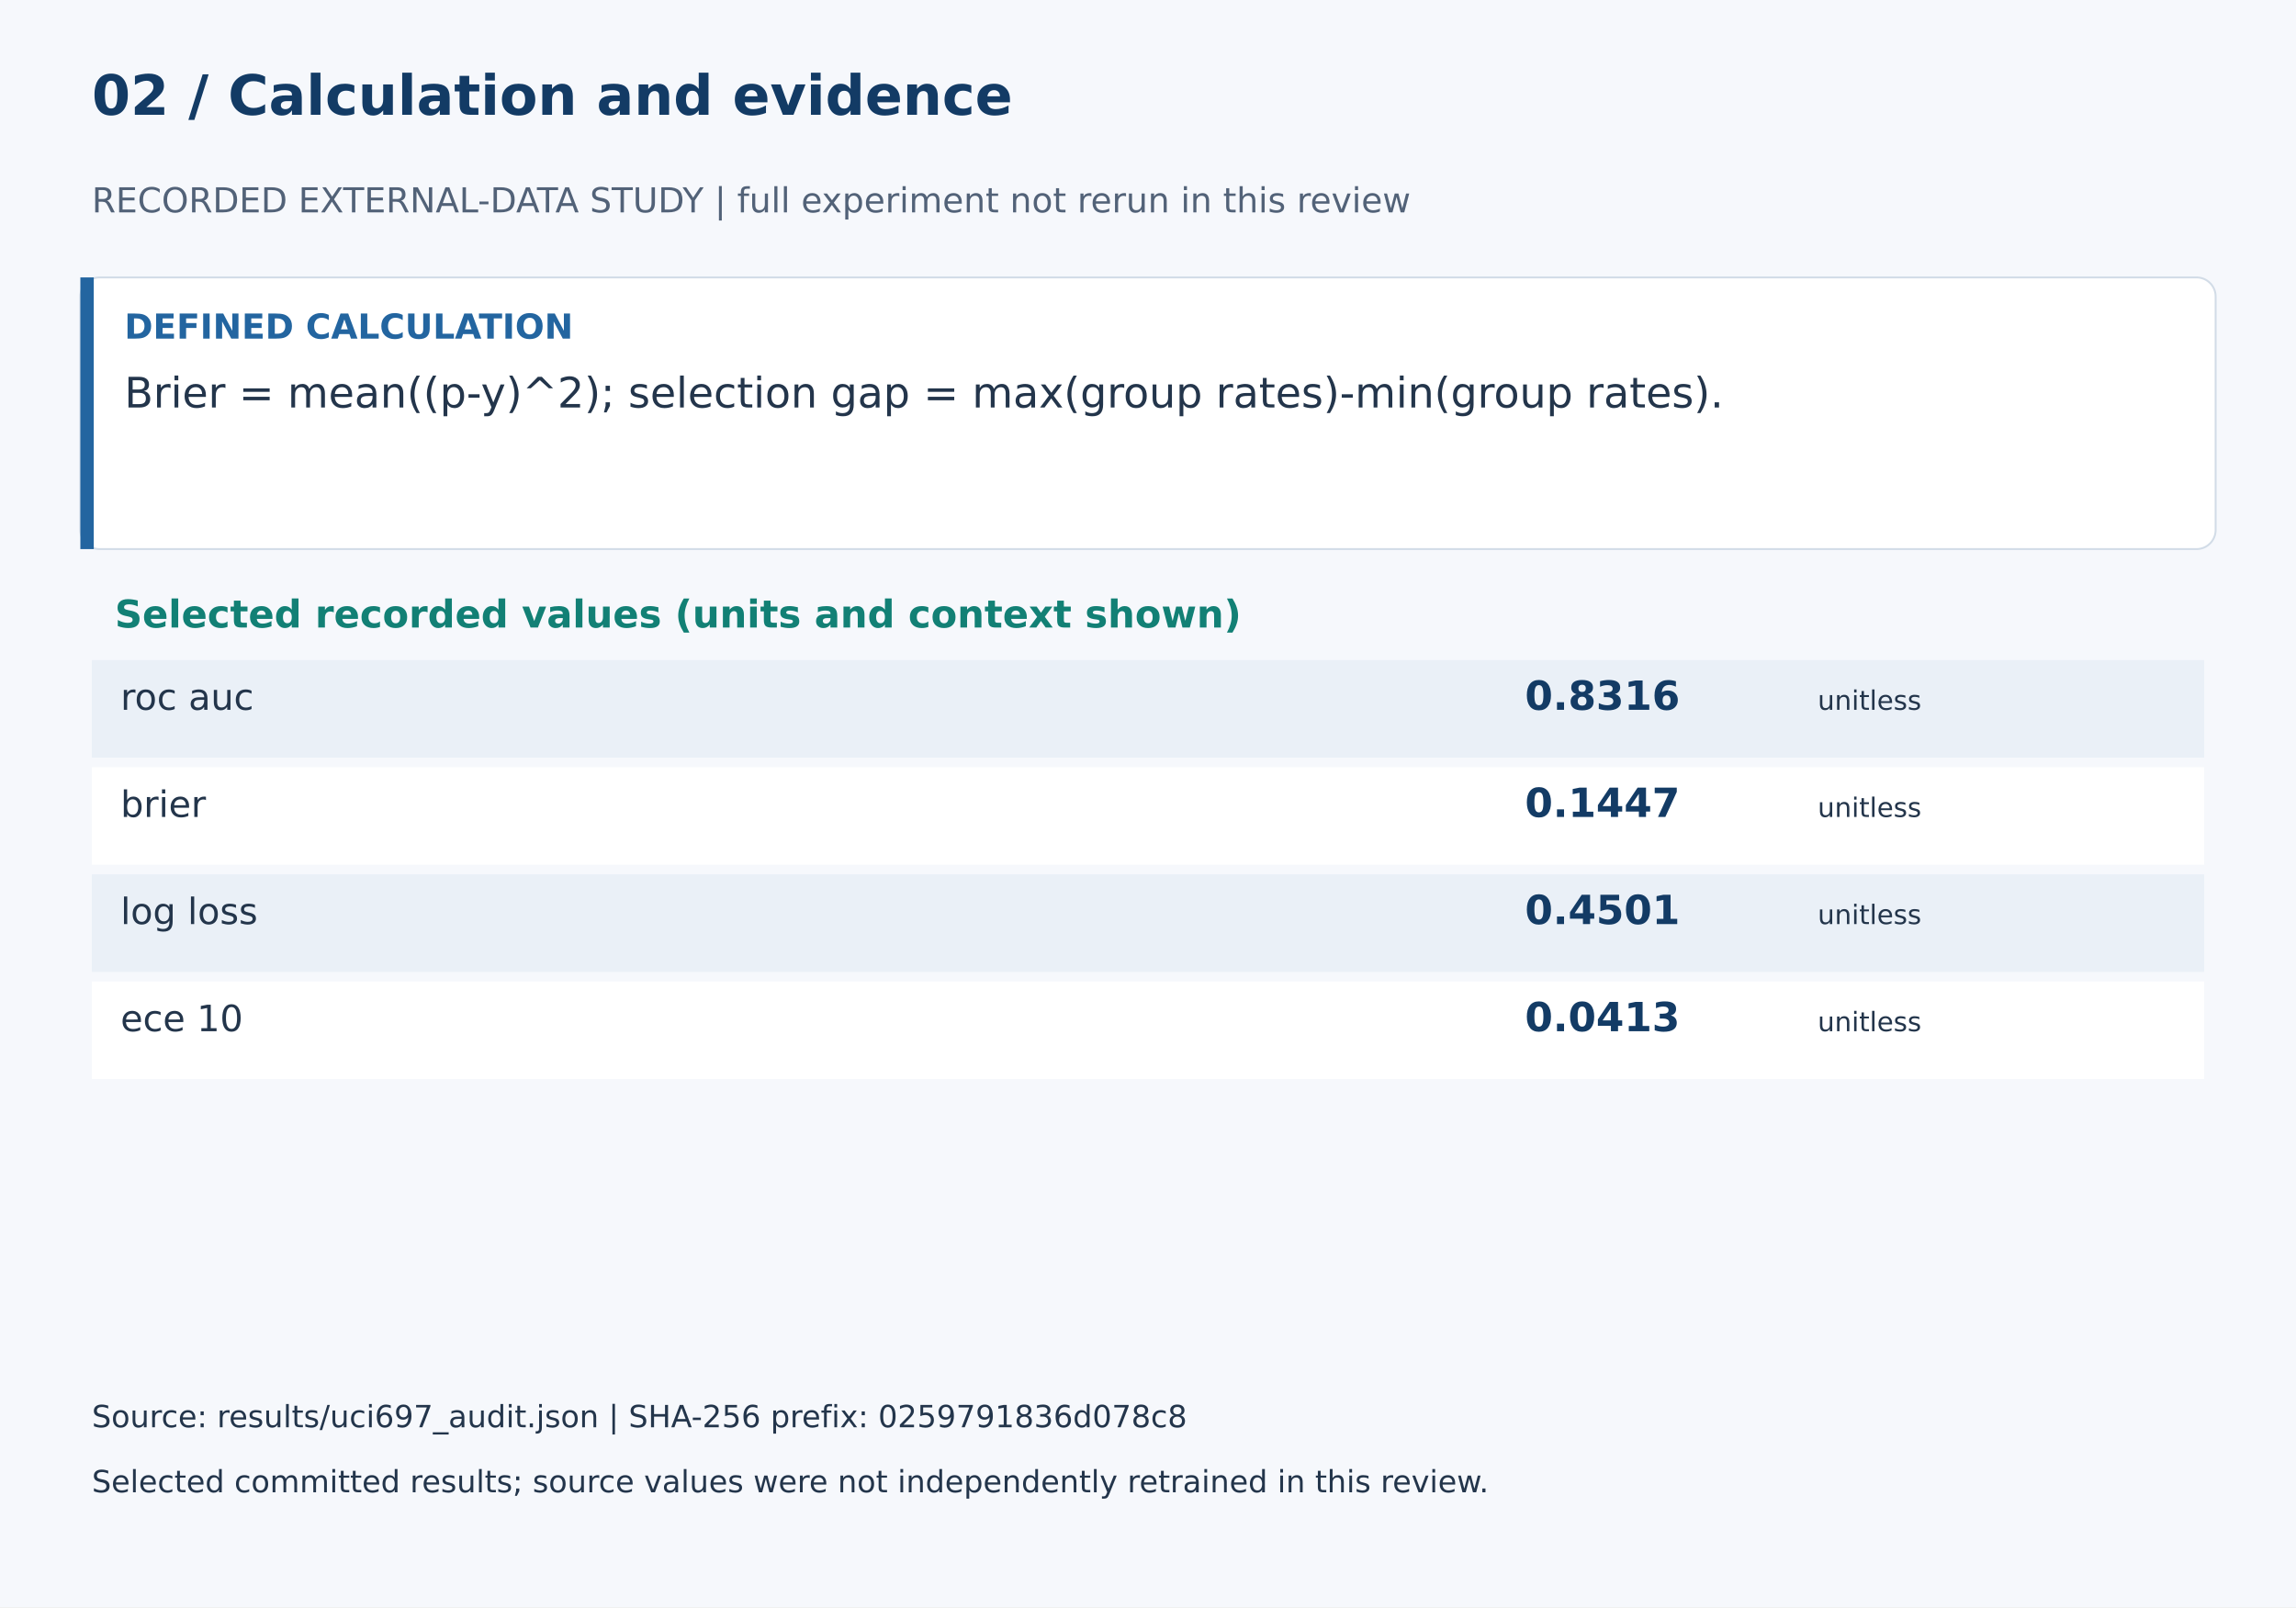
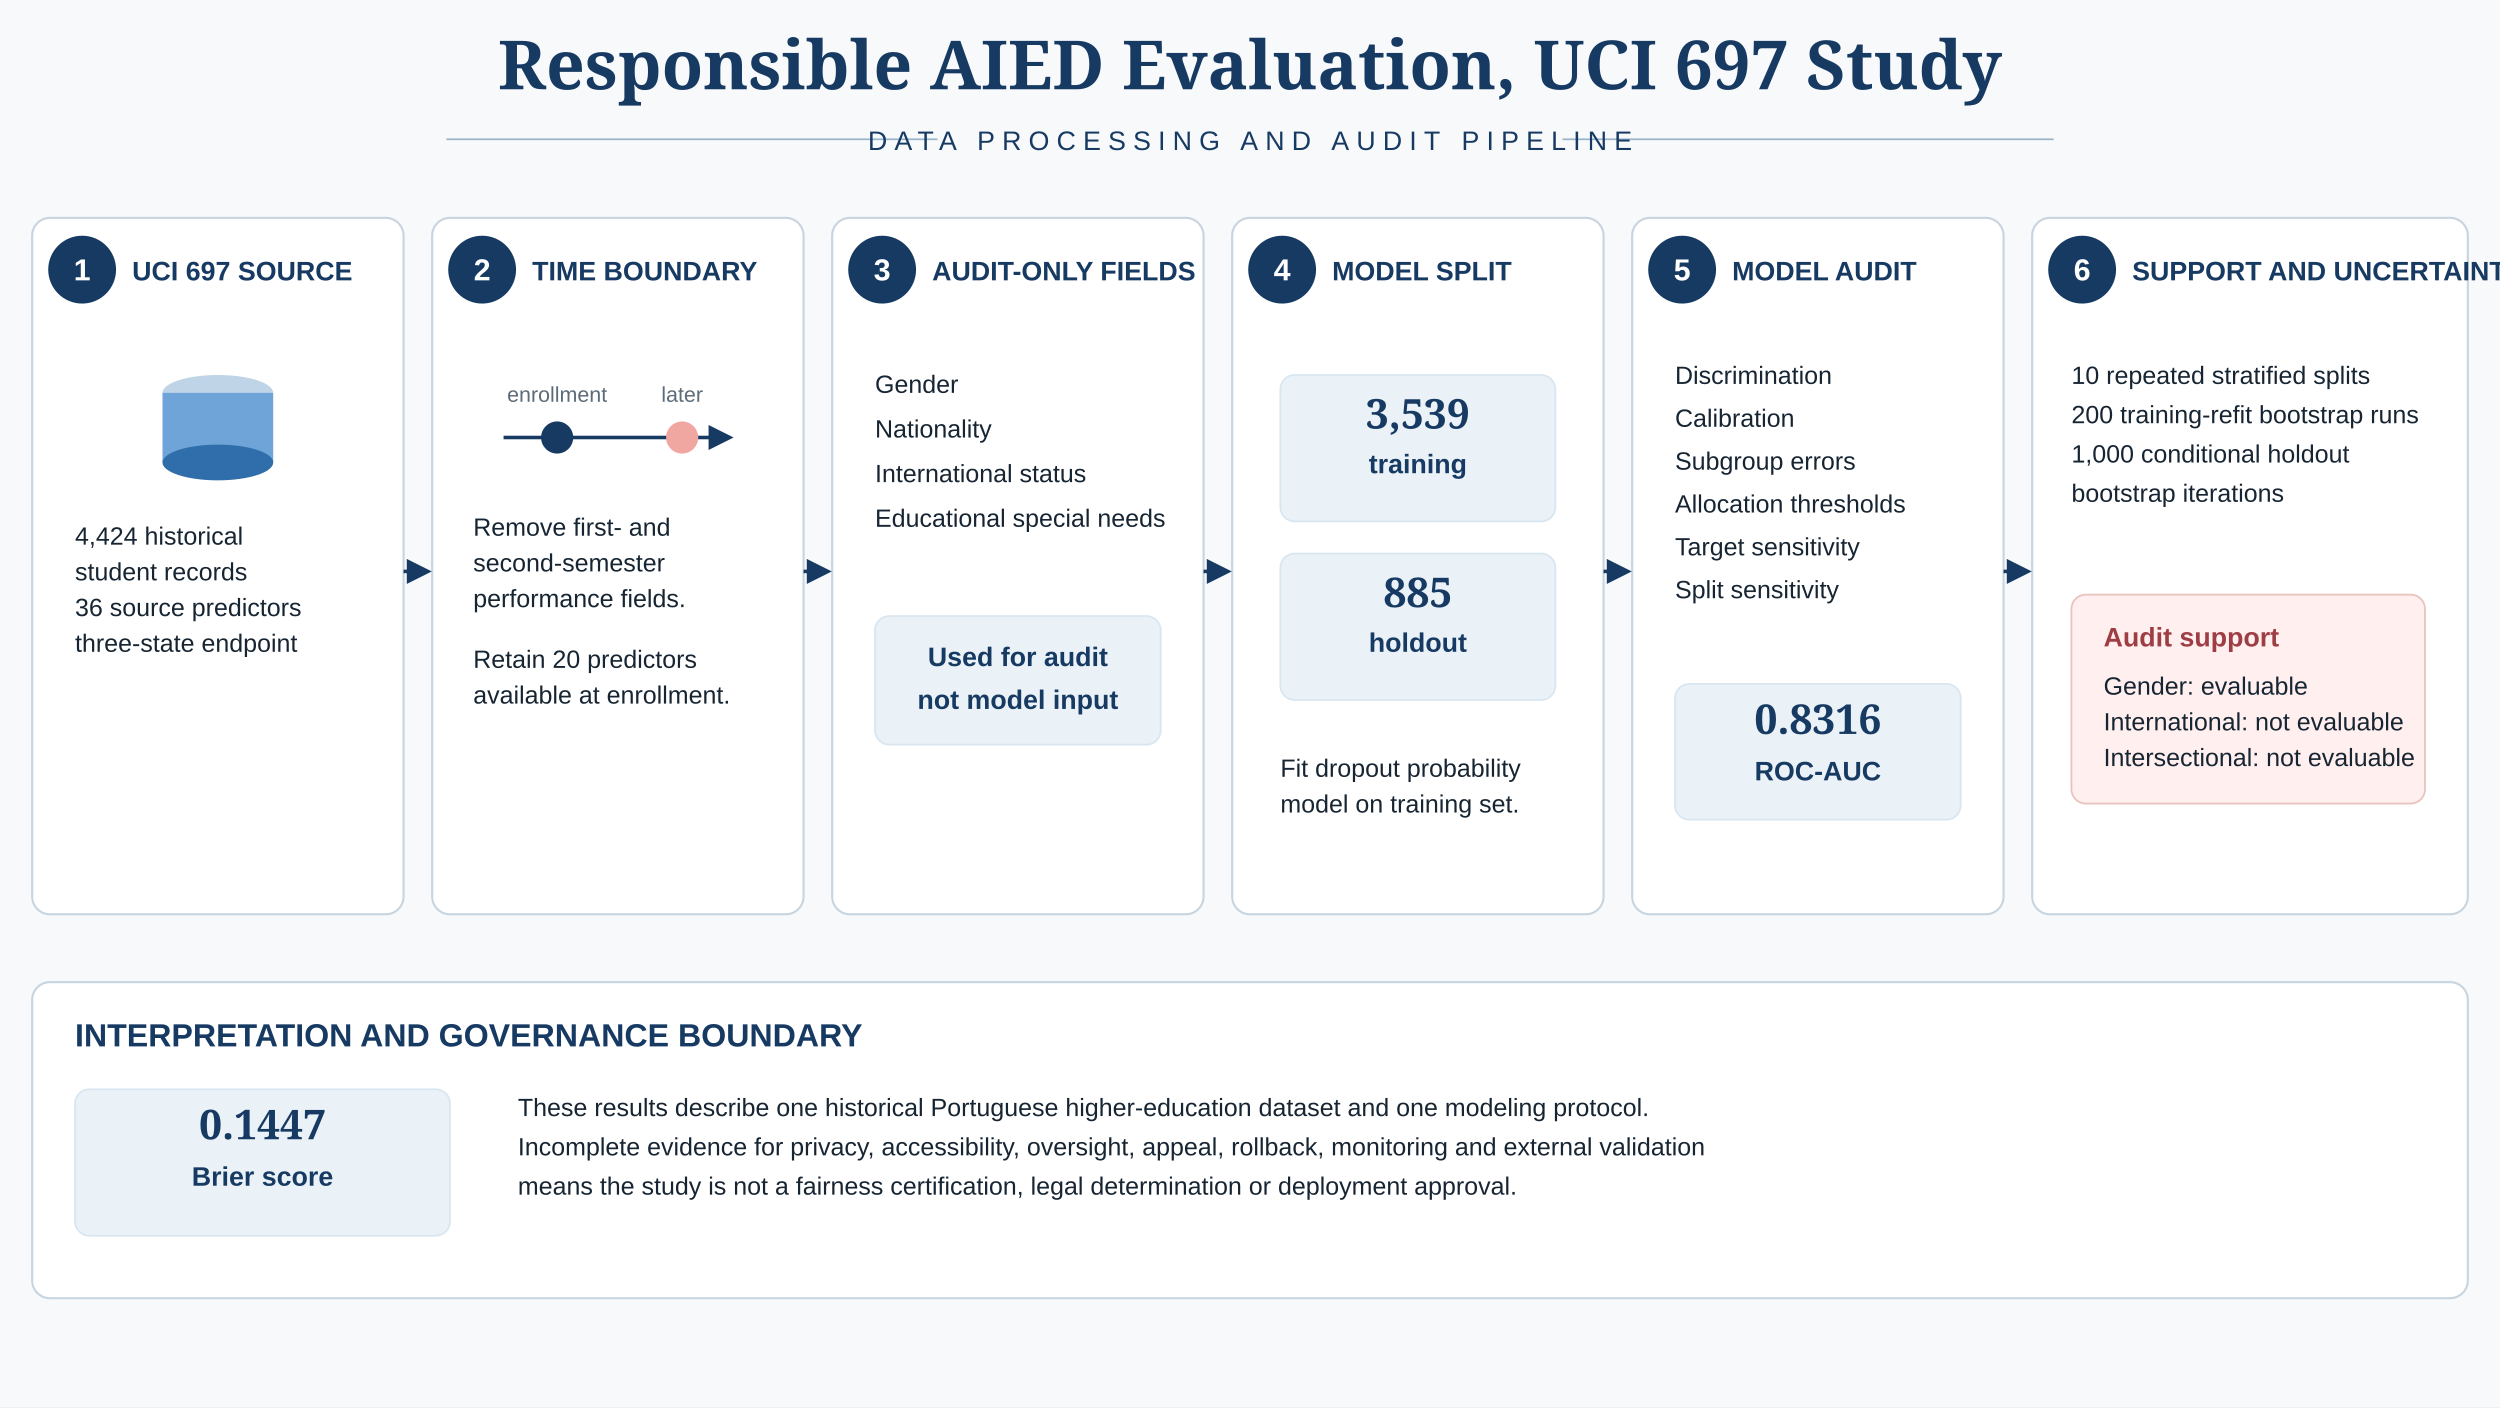
- <svg xmlns="http://www.w3.org/2000/svg" width="1200" height="840" viewBox="0 0 1200 840" role="img">
-   <rect width="1200" height="840" fill="#f6f8fc" />
-   <text x="48" y="60" font-family="DejaVu Sans,Arial,sans-serif" font-size="29" fill="#133b65" font-weight="700">02 / Calculation and evidence</text>
-   <text x="48" y="111" font-family="DejaVu Sans,Arial,sans-serif" font-size="18" fill="#526278" font-weight="400">RECORDED EXTERNAL-DATA STUDY | full experiment not rerun in this review</text>
-   <rect x="42" y="145" width="1116" height="142" rx="10" fill="white" stroke="#d2dce7" />
-   <rect x="42" y="145" width="7" height="142" fill="#2365a0" />
-   <text x="65" y="177" font-family="DejaVu Sans,Arial,sans-serif" font-size="18" fill="#2365a0" font-weight="700">DEFINED CALCULATION</text>
-   <text x="65" y="213" font-family="DejaVu Sans,Arial,sans-serif" font-size="22" fill="#23354b" font-weight="400">Brier = mean((p-y)^2); selection gap = max(group rates)-min(group rates).</text>
-   <text x="60" y="328" font-family="DejaVu Sans,Arial,sans-serif" font-size="20" fill="#128075" font-weight="700">Selected recorded values (units and context shown)</text>
-   <rect x="48" y="345" width="1104" height="51" fill="#eaf0f7" />
-   <text x="63" y="371" font-family="DejaVu Sans,Arial,sans-serif" font-size="19" fill="#23354b" font-weight="400">roc auc</text>
-   <text x="797" y="371" font-family="DejaVu Sans,Arial,sans-serif" font-size="21" fill="#133b65" font-weight="700">0.8316</text>
-   <text x="950" y="371" font-family="DejaVu Sans,Arial,sans-serif" font-size="14" fill="#23354b" font-weight="400">unitless</text>
-   <rect x="48" y="401" width="1104" height="51" fill="#ffffff" />
-   <text x="63" y="427" font-family="DejaVu Sans,Arial,sans-serif" font-size="19" fill="#23354b" font-weight="400">brier</text>
-   <text x="797" y="427" font-family="DejaVu Sans,Arial,sans-serif" font-size="21" fill="#133b65" font-weight="700">0.1447</text>
-   <text x="950" y="427" font-family="DejaVu Sans,Arial,sans-serif" font-size="14" fill="#23354b" font-weight="400">unitless</text>
-   <rect x="48" y="457" width="1104" height="51" fill="#eaf0f7" />
-   <text x="63" y="483" font-family="DejaVu Sans,Arial,sans-serif" font-size="19" fill="#23354b" font-weight="400">log loss</text>
-   <text x="797" y="483" font-family="DejaVu Sans,Arial,sans-serif" font-size="21" fill="#133b65" font-weight="700">0.4501</text>
-   <text x="950" y="483" font-family="DejaVu Sans,Arial,sans-serif" font-size="14" fill="#23354b" font-weight="400">unitless</text>
-   <rect x="48" y="513" width="1104" height="51" fill="#ffffff" />
-   <text x="63" y="539" font-family="DejaVu Sans,Arial,sans-serif" font-size="19" fill="#23354b" font-weight="400">ece 10</text>
-   <text x="797" y="539" font-family="DejaVu Sans,Arial,sans-serif" font-size="21" fill="#133b65" font-weight="700">0.0413</text>
-   <text x="950" y="539" font-family="DejaVu Sans,Arial,sans-serif" font-size="14" fill="#23354b" font-weight="400">unitless</text>
-   <text x="48" y="746" font-family="DejaVu Sans,Arial,sans-serif" font-size="16" fill="#23354b" font-weight="400">Source: results/uci697_audit.json | SHA-256 prefix: 0259791836d078c8</text>
-   <text x="48" y="780" font-family="DejaVu Sans,Arial,sans-serif" font-size="16" fill="#23354b" font-weight="400">Selected committed results; source values were not independently retrained in this review.</text>
+ <svg xmlns="http://www.w3.org/2000/svg" viewBox="0 0 1400 788" role="img" aria-labelledby="title desc">
+   <rect width="1400" height="788" fill="#F7F9FB" />
+   <style>
+ .title{font-family:Georgia,serif;font-weight:700;fill:#173A63;font-size:38px}
+ .subtitle{font-family:Arial,sans-serif;fill:#173A63;font-size:15px;letter-spacing:4px}
+ .h{font-family:Arial,sans-serif;font-weight:700;fill:#173A63;font-size:18px}
+ .h2{font-family:Arial,sans-serif;font-weight:700;fill:#173A63;font-size:15px}
+ .txt{font-family:Arial,sans-serif;fill:#172533;font-size:14px}
+ .sm{font-family:Arial,sans-serif;fill:#5C6B78;font-size:12px}
+ .metric{font-family:Georgia,serif;font-weight:700;fill:#173A63;font-size:23px}
+ .card{fill:#FFFFFF;stroke:#C8D5E1;stroke-width:1.2}
+ .soft{fill:#EAF2F8;stroke:#D9E6F0;stroke-width:1}
+ .warn{fill:#FFF0EF;stroke:#E7C2BE;stroke-width:1}
+ .flow{stroke:#173A63;stroke-width:2;fill:none;marker-end:url(#arrow)}
+ </style>
+   <defs>
+     <marker id="arrow" viewBox="0 0 10 10" refX="8" refY="5" markerWidth="7" markerHeight="7" orient="auto">
+       <path d="M0 0 L10 5 L0 10z" fill="#173A63" />
+     </marker>
+   </defs>
+   <text x="700" y="50" text-anchor="middle" class="title">Responsible AIED Evaluation, UCI 697 Study</text>
+   <line x1="250" y1="78" x2="525" y2="78" stroke="#9DB5CB" />
+   <line x1="875" y1="78" x2="1150" y2="78" stroke="#9DB5CB" />
+   <text x="700" y="84" text-anchor="middle" class="subtitle">DATA PROCESSING AND AUDIT PIPELINE</text>
+   <rect x="18" y="122" width="208" height="390" rx="10" class="card" />
+   <circle cx="46" cy="151" r="19" fill="#173A63" />
+   <text x="46" y="157" text-anchor="middle" fill="white" font-family="Arial" font-weight="700" font-size="17">1</text>
+   <text x="74" y="157" class="h2">UCI 697 SOURCE</text>
+   <ellipse cx="122" cy="220" rx="31" ry="10" fill="#BFD4E6" />
+   <rect x="91" y="220" width="62" height="39" fill="#6EA4D7" />
+   <ellipse cx="122" cy="259" rx="31" ry="10" fill="#2F6EAA" />
+   <text x="42" y="305" class="txt">
+     <tspan x="42">4,424 historical</tspan>
+     <tspan x="42" dy="20">student records</tspan>
+     <tspan x="42" dy="20">36 source predictors</tspan>
+     <tspan x="42" dy="20">three-state endpoint</tspan>
+   </text>
+   <rect x="242" y="122" width="208" height="390" rx="10" class="card" />
+   <circle cx="270" cy="151" r="19" fill="#173A63" />
+   <text x="270" y="157" text-anchor="middle" fill="white" font-family="Arial" font-weight="700" font-size="17">2</text>
+   <text x="298" y="157" class="h2">TIME BOUNDARY</text>
+   <line x1="282" y1="245" x2="408" y2="245" stroke="#173A63" stroke-width="2" marker-end="url(#arrow)" />
+   <circle cx="312" cy="245" r="9" fill="#173A63" />
+   <text x="312" y="225" class="sm" text-anchor="middle">enrollment</text>
+   <circle cx="382" cy="245" r="9" fill="#F0A6A1" />
+   <text x="382" y="225" class="sm" text-anchor="middle">later</text>
+   <text x="265" y="300" class="txt">
+     <tspan x="265">Remove first- and</tspan>
+     <tspan x="265" dy="20">second-semester</tspan>
+     <tspan x="265" dy="20">performance fields.</tspan>
+     <tspan x="265" dy="34">Retain 20 predictors</tspan>
+     <tspan x="265" dy="20">available at enrollment.</tspan>
+   </text>
+   <rect x="466" y="122" width="208" height="390" rx="10" class="card" />
+   <circle cx="494" cy="151" r="19" fill="#173A63" />
+   <text x="494" y="157" text-anchor="middle" fill="white" font-family="Arial" font-weight="700" font-size="17">3</text>
+   <text x="522" y="157" class="h2">AUDIT-ONLY FIELDS</text>
+   <text x="490" y="220" class="txt">
+     <tspan x="490">Gender</tspan>
+     <tspan x="490" dy="25">Nationality</tspan>
+     <tspan x="490" dy="25">International status</tspan>
+     <tspan x="490" dy="25">Educational special needs</tspan>
+   </text>
+   <rect x="490" y="345" width="160" height="72" rx="8" class="soft" />
+   <text x="570" y="373" text-anchor="middle" class="h2">Used for audit</text>
+   <text x="570" y="397" text-anchor="middle" class="h2">not model input</text>
+   <rect x="690" y="122" width="208" height="390" rx="10" class="card" />
+   <circle cx="718" cy="151" r="19" fill="#173A63" />
+   <text x="718" y="157" text-anchor="middle" fill="white" font-family="Arial" font-weight="700" font-size="17">4</text>
+   <text x="746" y="157" class="h2">MODEL SPLIT</text>
+   <rect x="717" y="210" width="154" height="82" rx="8" class="soft" />
+   <text x="794" y="240" class="metric" text-anchor="middle">3,539</text>
+   <text x="794" y="265" class="h2" text-anchor="middle">training</text>
+   <rect x="717" y="310" width="154" height="82" rx="8" class="soft" />
+   <text x="794" y="340" class="metric" text-anchor="middle">885</text>
+   <text x="794" y="365" class="h2" text-anchor="middle">holdout</text>
+   <text x="717" y="435" class="txt">
+     <tspan x="717">Fit dropout probability</tspan>
+     <tspan x="717" dy="20">model on training set.</tspan>
+   </text>
+   <rect x="914" y="122" width="208" height="390" rx="10" class="card" />
+   <circle cx="942" cy="151" r="19" fill="#173A63" />
+   <text x="942" y="157" text-anchor="middle" fill="white" font-family="Arial" font-weight="700" font-size="17">5</text>
+   <text x="970" y="157" class="h2">MODEL AUDIT</text>
+   <text x="938" y="215" class="txt">
+     <tspan x="938">Discrimination</tspan>
+     <tspan x="938" dy="24">Calibration</tspan>
+     <tspan x="938" dy="24">Subgroup errors</tspan>
+     <tspan x="938" dy="24">Allocation thresholds</tspan>
+     <tspan x="938" dy="24">Target sensitivity</tspan>
+     <tspan x="938" dy="24">Split sensitivity</tspan>
+   </text>
+   <rect x="938" y="383" width="160" height="76" rx="8" class="soft" />
+   <text x="1018" y="411" class="metric" text-anchor="middle">0.8316</text>
+   <text x="1018" y="437" class="h2" text-anchor="middle">ROC-AUC</text>
+   <rect x="1138" y="122" width="244" height="390" rx="10" class="card" />
+   <circle cx="1166" cy="151" r="19" fill="#173A63" />
+   <text x="1166" y="157" text-anchor="middle" fill="white" font-family="Arial" font-weight="700" font-size="17">6</text>
+   <text x="1194" y="157" class="h2">SUPPORT AND UNCERTAINTY</text>
+   <text x="1160" y="215" class="txt">
+     <tspan x="1160">10 repeated stratified splits</tspan>
+     <tspan x="1160" dy="22">200 training-refit bootstrap runs</tspan>
+     <tspan x="1160" dy="22">1,000 conditional holdout</tspan>
+     <tspan x="1160" dy="22">bootstrap iterations</tspan>
+   </text>
+   <rect x="1160" y="333" width="198" height="117" rx="8" class="warn" />
+   <text x="1178" y="362" class="h2" style="fill:#9F3D45">Audit support</text>
+   <text x="1178" y="389" class="txt">
+     <tspan x="1178">Gender: evaluable</tspan>
+     <tspan x="1178" dy="20">International: not evaluable</tspan>
+     <tspan x="1178" dy="20">Intersectional: not evaluable</tspan>
+   </text>
+   <path d="M226 320 L239 320" class="flow" />
+   <path d="M450 320 L463 320" class="flow" />
+   <path d="M674 320 L687 320" class="flow" />
+   <path d="M898 320 L911 320" class="flow" />
+   <path d="M1122 320 L1135 320" class="flow" />
+   <rect x="18" y="550" width="1364" height="177" rx="10" class="card" />
+   <text x="42" y="586" class="h">INTERPRETATION AND GOVERNANCE BOUNDARY</text>
+   <rect x="42" y="610" width="210" height="82" rx="8" class="soft" />
+   <text x="147" y="638" class="metric" text-anchor="middle">0.1447</text>
+   <text x="147" y="664" class="h2" text-anchor="middle">Brier score</text>
+   <text x="290" y="625" class="txt">
+     <tspan x="290">These results describe one historical Portuguese higher-education dataset and one modeling protocol.</tspan>
+     <tspan x="290" dy="22">Incomplete evidence for privacy, accessibility, oversight, appeal, rollback, monitoring and external validation</tspan>
+     <tspan x="290" dy="22">means the study is not a fairness certification, legal determination or deployment approval.</tspan>
+   </text>
</svg>
